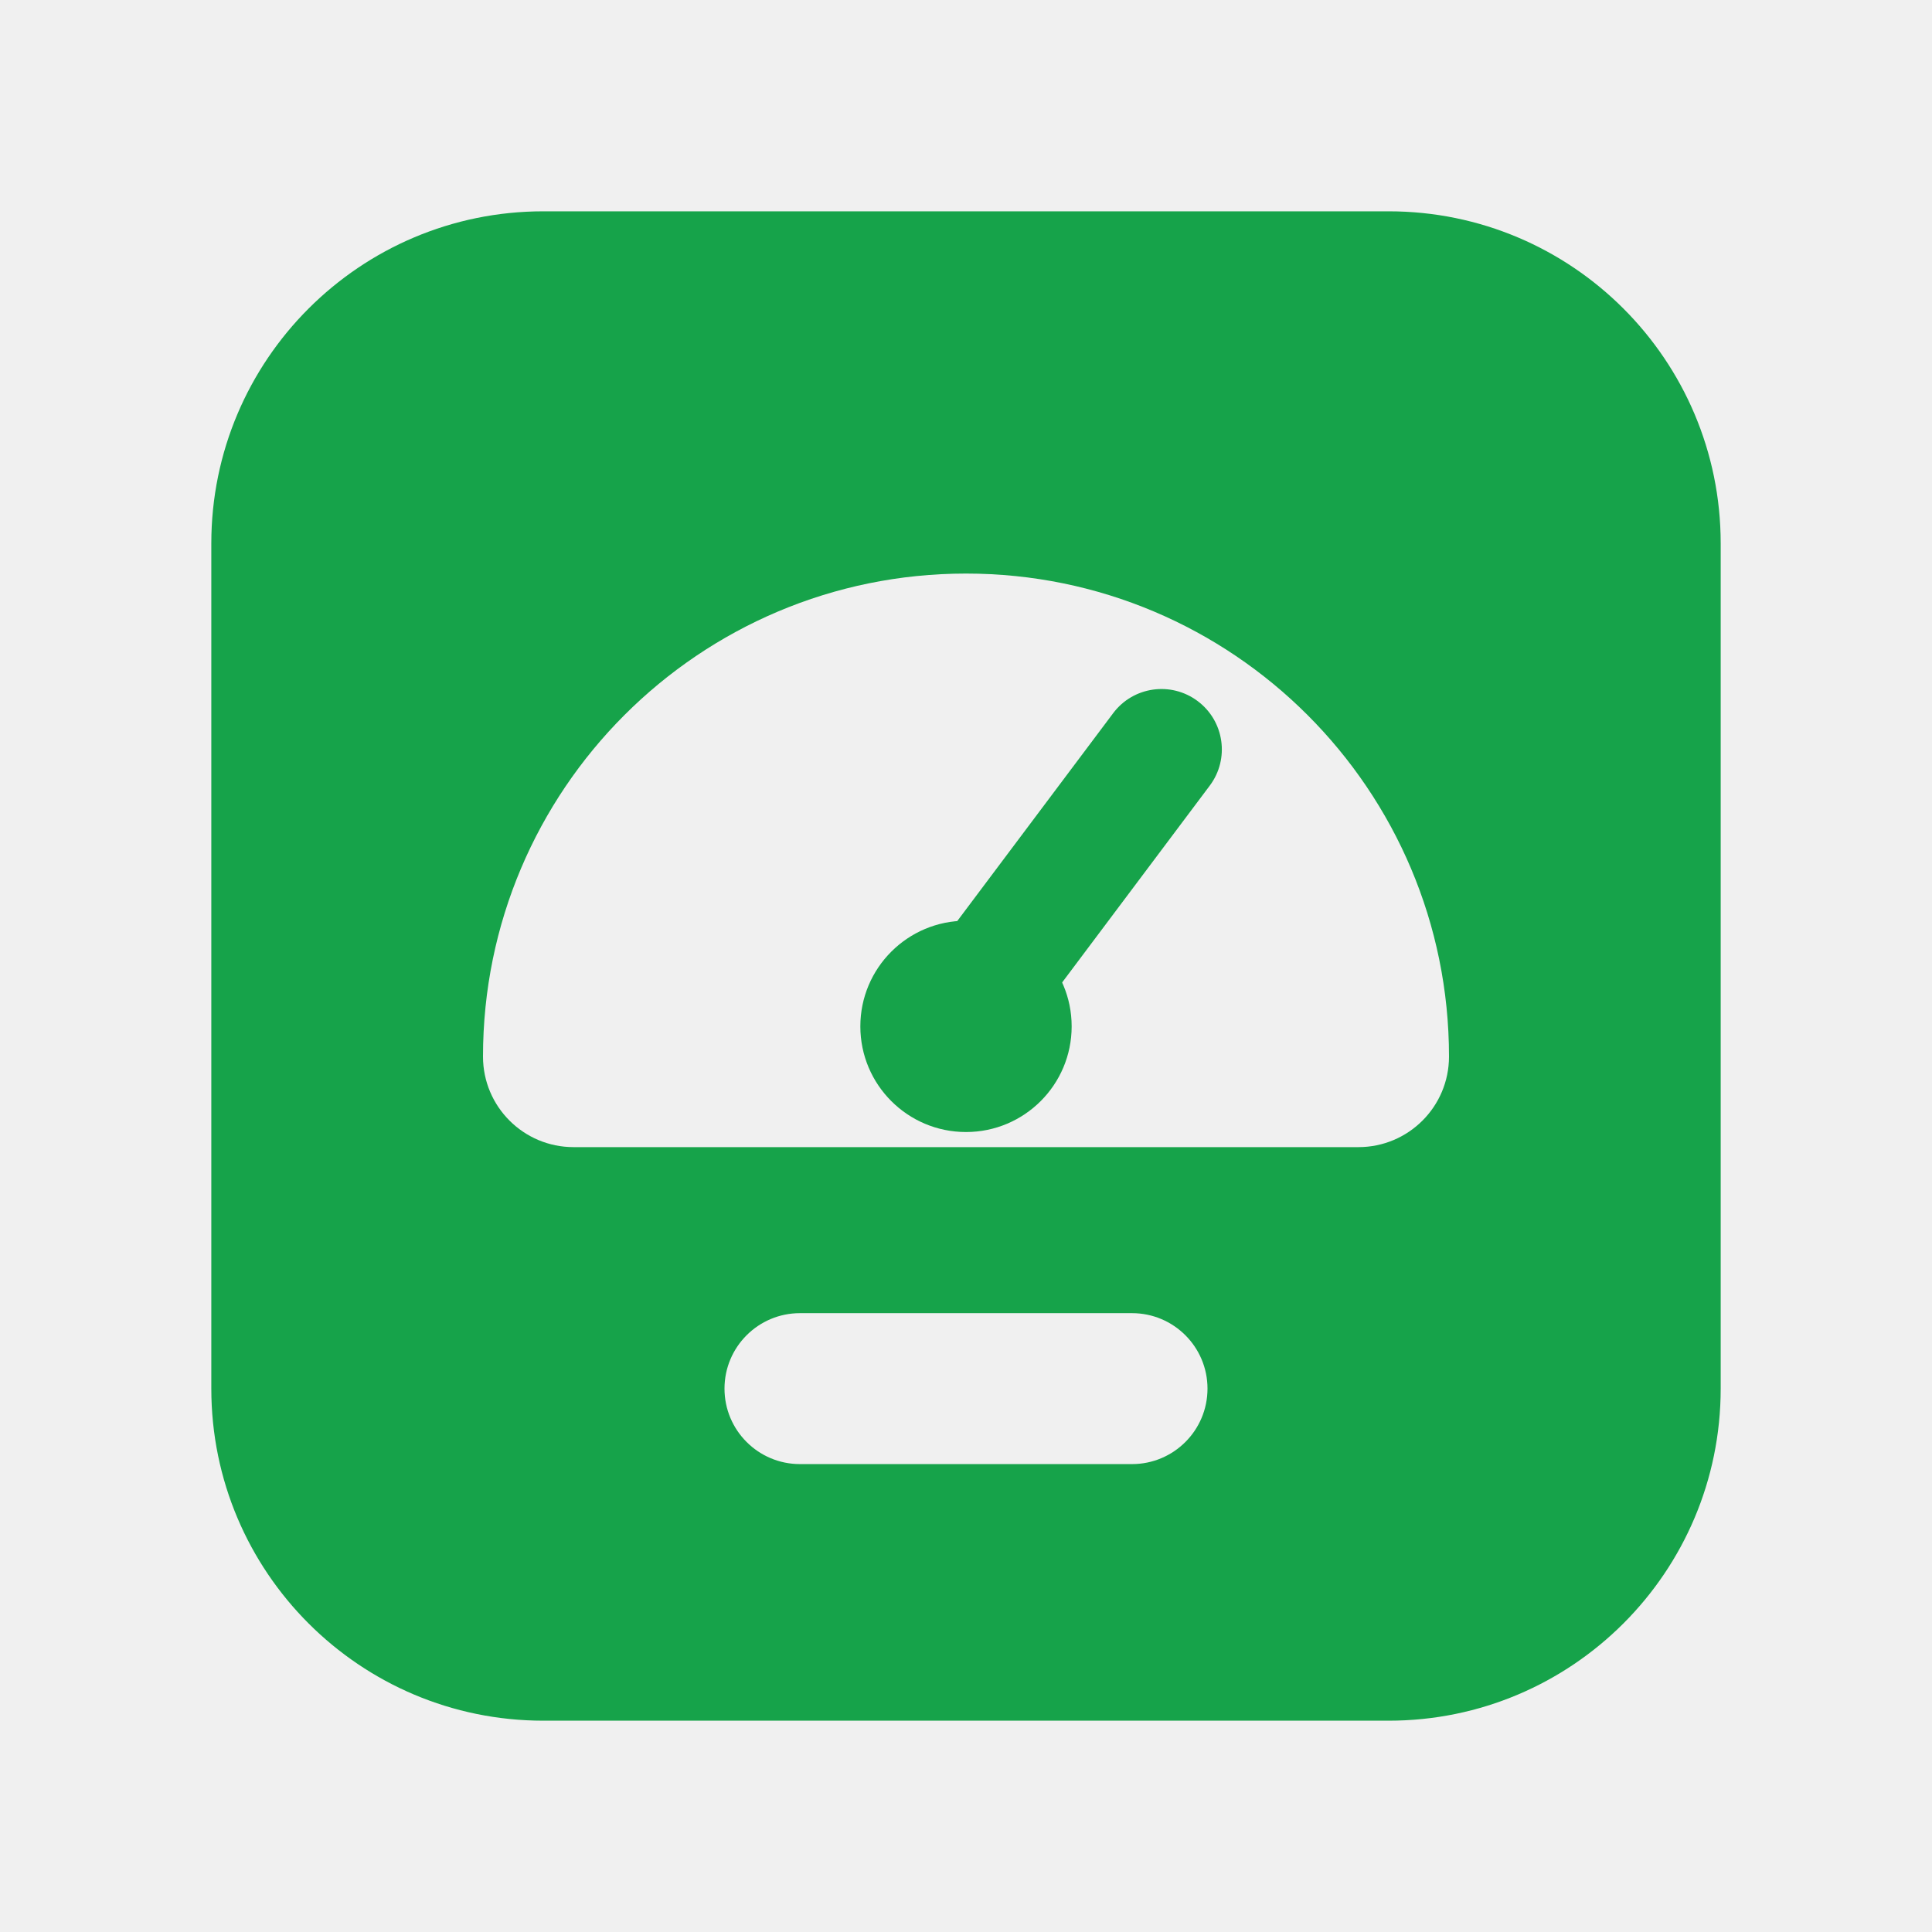
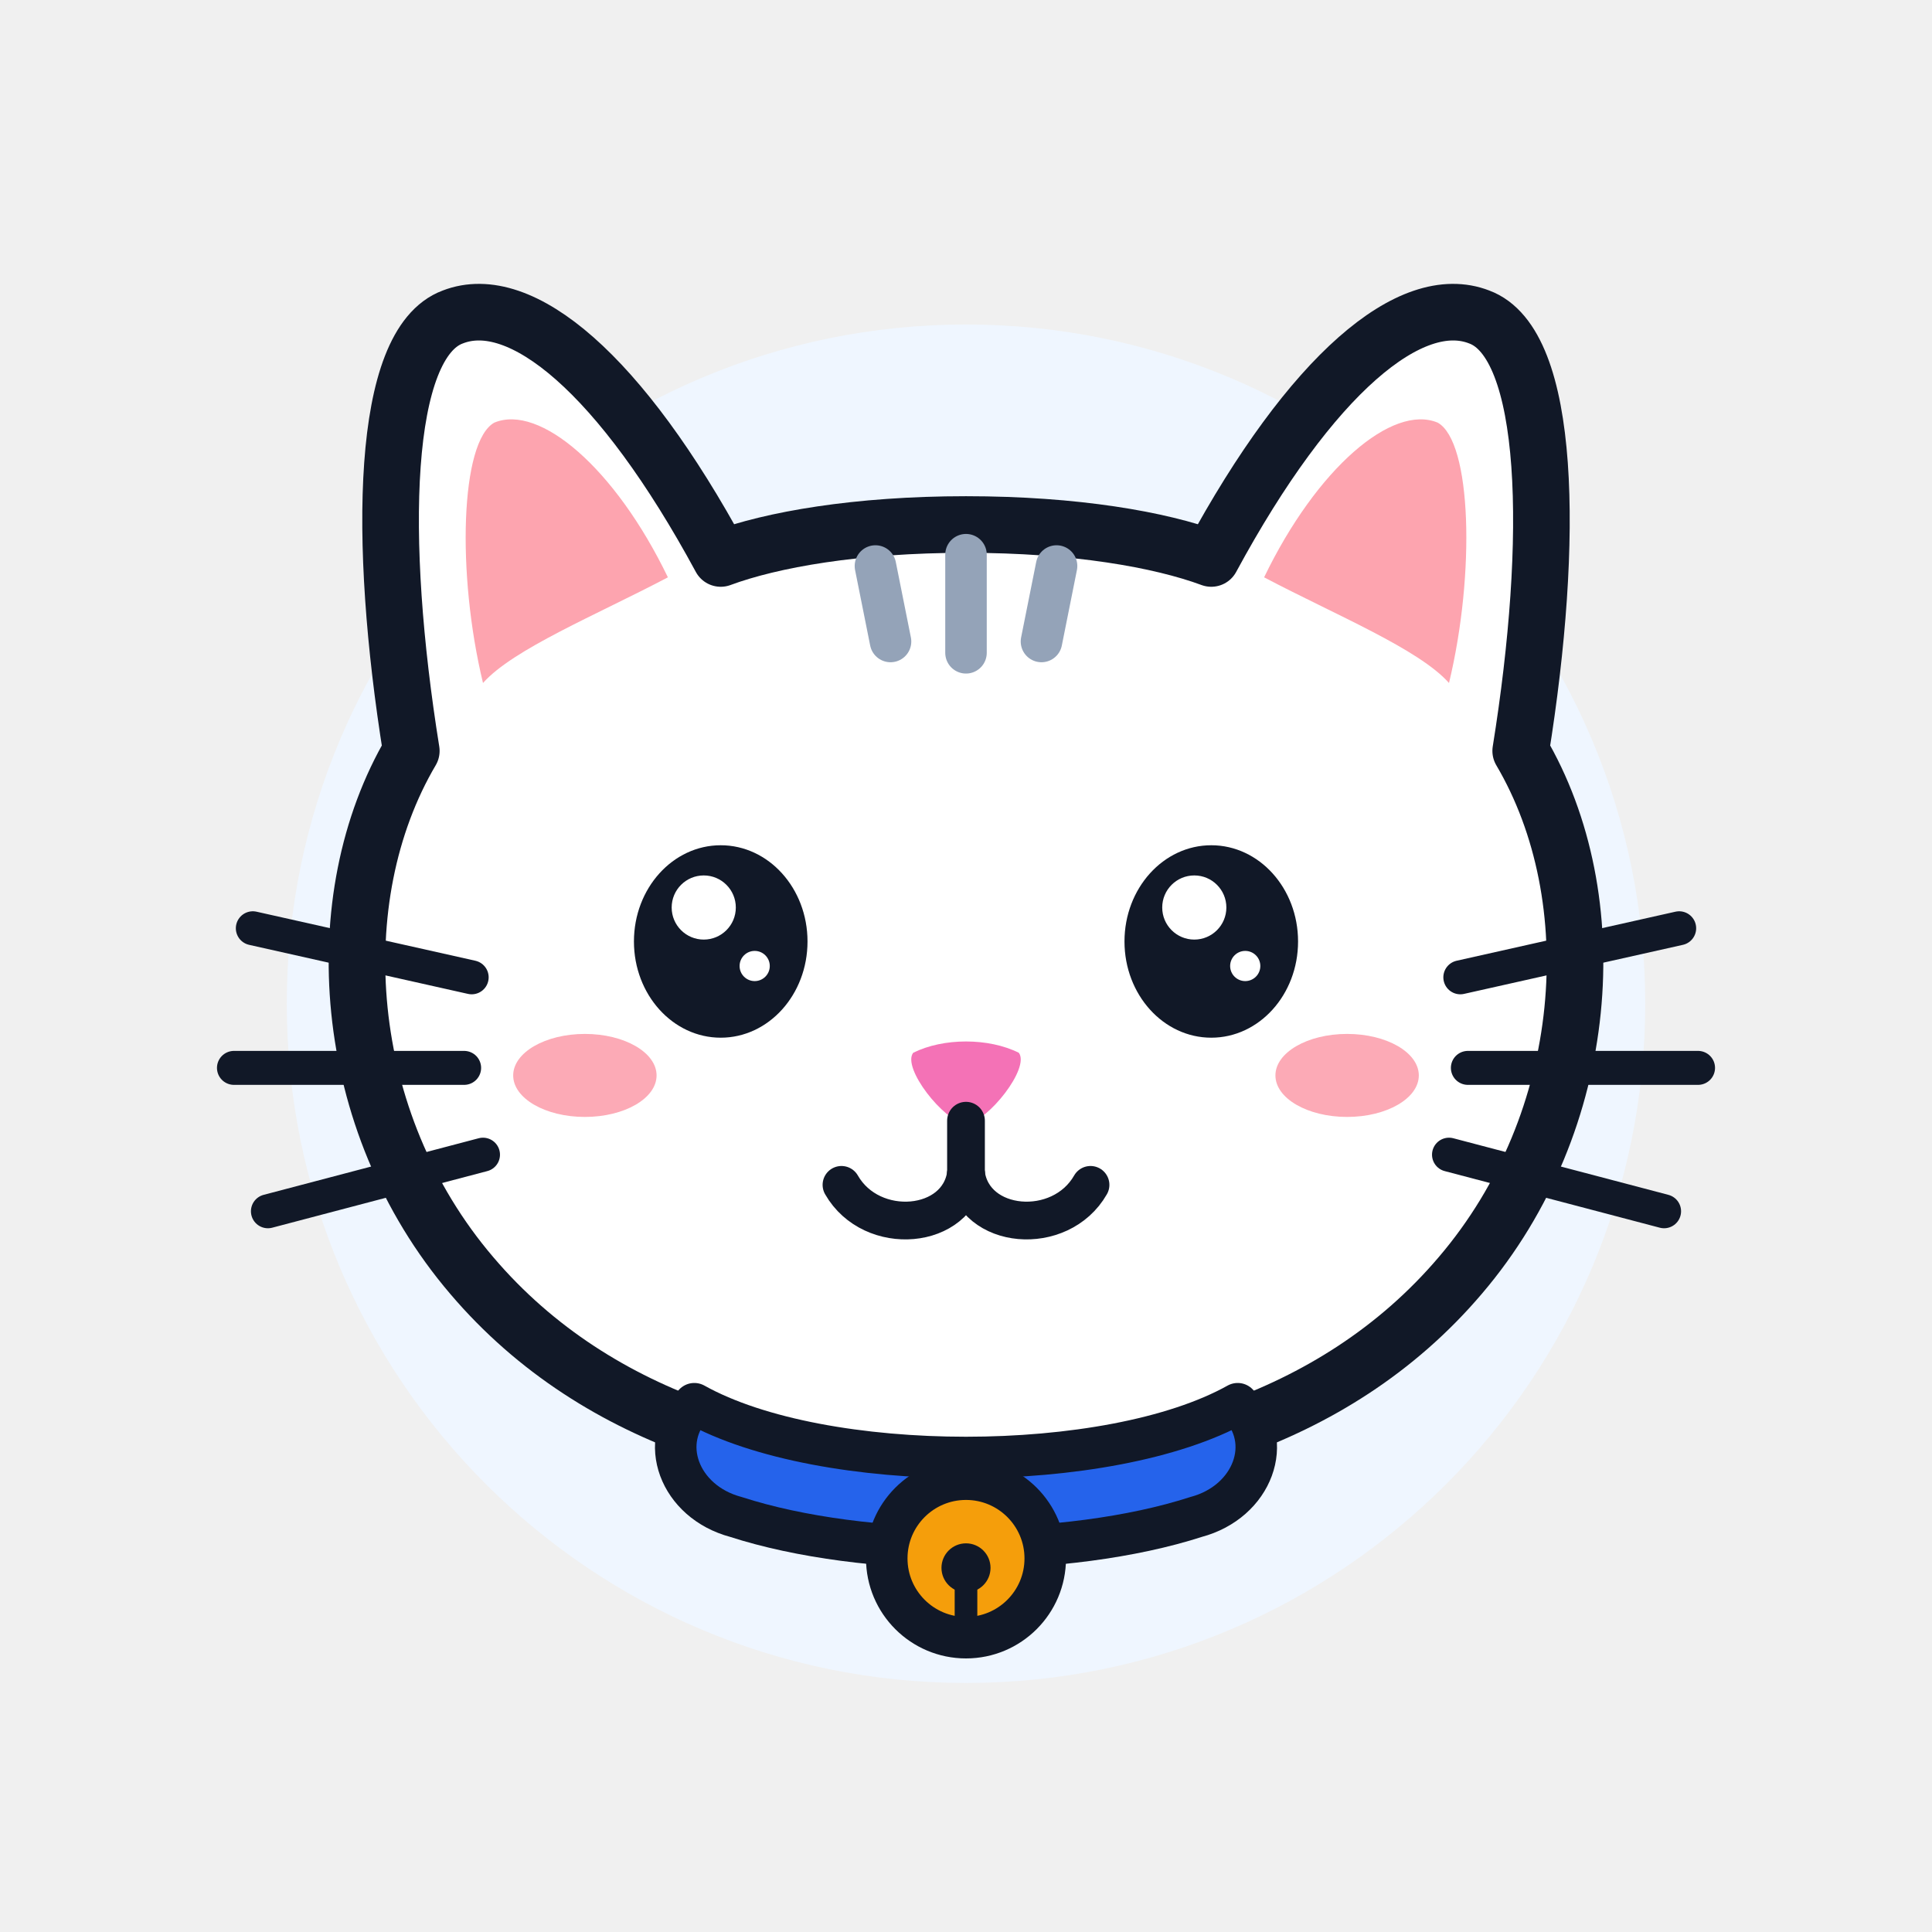
- <svg xmlns="http://www.w3.org/2000/svg" viewBox="0 0 256 256">
-   <path fill="#16A34A" fill-rule="evenodd" d="     M 72 28     H 184     A 44 44 0 0 1 228 72     V 184     A 44 44 0 0 1 184 228     H 72     A 44 44 0 0 1 28 184     V 72     A 44 44 0 0 1 72 28     Z     M 64 140     A 64 64 0 0 1 192 140     A 12 12 0 0 1 180 152     H 76     A 12 12 0 0 1 64 140     Z     M 96 184     A 10 10 0 0 1 106 174     H 150     A 10 10 0 0 1 150 194     H 106     A 10 10 0 0 1 96 184     Z   " />
-   <path fill="#16A34A" d="     M 120.5 130.5     L 147.5 94.5     A 8 8 0 0 1 160.3 104.1     L 133.3 140.1     A 8 8 0 0 1 120.5 130.5     Z   " />
-   <circle cx="128" cy="136" r="14" fill="#16A34A" />
+ <svg xmlns="http://www.w3.org/2000/svg" viewBox="0 0 1024 1024">
+   <circle cx="512" cy="532" r="360" fill="#EFF6FF" />
+   <path d="M512 278 C570 278 615 286 642 296 C695 198 748 154 784 168 C822 182 824 286 806 398 C852 476 844 594 774 676 C706 756 604 780 512 780 C420 780 318 756 250 676 C180 594 172 476 218 398 C200 286 202 182 240 168 C276 154 329 198 382 296 C409 286 454 278 512 278 Z" fill="#FFFFFF" stroke="#111827" stroke-width="30" stroke-linejoin="round" />
+   <path d="M262 224 C286 214 326 248 354 306 C316 326 272 344 256 362 C242 304 244 234 262 224 Z" fill="#FDA4AF" />
+   <path d="M762 224 C738 214 698 248 670 306 C708 326 752 344 768 362 C782 304 780 234 762 224 Z" fill="#FDA4AF" />
+   <line x1="512" y1="294" x2="512" y2="346" stroke="#94A3B8" stroke-width="22" stroke-linecap="round" />
+   <line x1="464" y1="300" x2="472" y2="340" stroke="#94A3B8" stroke-width="22" stroke-linecap="round" />
+   <line x1="560" y1="300" x2="552" y2="340" stroke="#94A3B8" stroke-width="22" stroke-linecap="round" />
+   <ellipse cx="310" cy="570" rx="38" ry="22" fill="#FB7185" fill-opacity="0.59" />
+   <ellipse cx="714" cy="570" rx="38" ry="22" fill="#FB7185" fill-opacity="0.59" />
+   <ellipse cx="382" cy="499" rx="46" ry="51" fill="#111827" />
+   <ellipse cx="642" cy="499" rx="46" ry="51" fill="#111827" />
+   <circle cx="373" cy="481" r="17" fill="#FFFFFF" />
+   <circle cx="633" cy="481" r="17" fill="#FFFFFF" />
+   <circle cx="400" cy="512" r="8" fill="#FFFFFF" />
+   <circle cx="660" cy="512" r="8" fill="#FFFFFF" />
+   <path d="M484 558 C500 550 524 550 540 558 C546 566 524 594 512 596 C500 594 478 566 484 558 Z" fill="#F472B6" />
+   <line x1="512" y1="594" x2="512" y2="622" stroke="#111827" stroke-width="20" stroke-linecap="round" />
+   <path d="M512 622 C508 652 462 656 446 628" fill="none" stroke="#111827" stroke-width="20" stroke-linecap="round" />
+   <path d="M512 622 C516 652 562 656 578 628" fill="none" stroke="#111827" stroke-width="20" stroke-linecap="round" />
+   <line x1="250" y1="518" x2="134" y2="492" stroke="#111827" stroke-width="18" stroke-linecap="round" />
+   <line x1="246" y1="566" x2="124" y2="566" stroke="#111827" stroke-width="18" stroke-linecap="round" />
+   <line x1="256" y1="612" x2="142" y2="642" stroke="#111827" stroke-width="18" stroke-linecap="round" />
+   <line x1="774" y1="518" x2="890" y2="492" stroke="#111827" stroke-width="18" stroke-linecap="round" />
+   <line x1="778" y1="566" x2="900" y2="566" stroke="#111827" stroke-width="18" stroke-linecap="round" />
+   <line x1="768" y1="612" x2="882" y2="642" stroke="#111827" stroke-width="18" stroke-linecap="round" />
+   <path d="M368 744 C436 782 588 782 656 744 C676 764 664 796 634 804 C566 826 458 826 390 804 C360 796 348 764 368 744 Z" fill="#2563EB" stroke="#111827" stroke-width="22" stroke-linejoin="round" />
+   <circle cx="512" cy="826" r="42" fill="#F59E0B" stroke="#111827" stroke-width="22" />
+   <circle cx="512" cy="831" r="13" fill="#111827" />
+   <line x1="512" y1="834" x2="512" y2="864" stroke="#111827" stroke-width="12" stroke-linecap="round" />
</svg>
